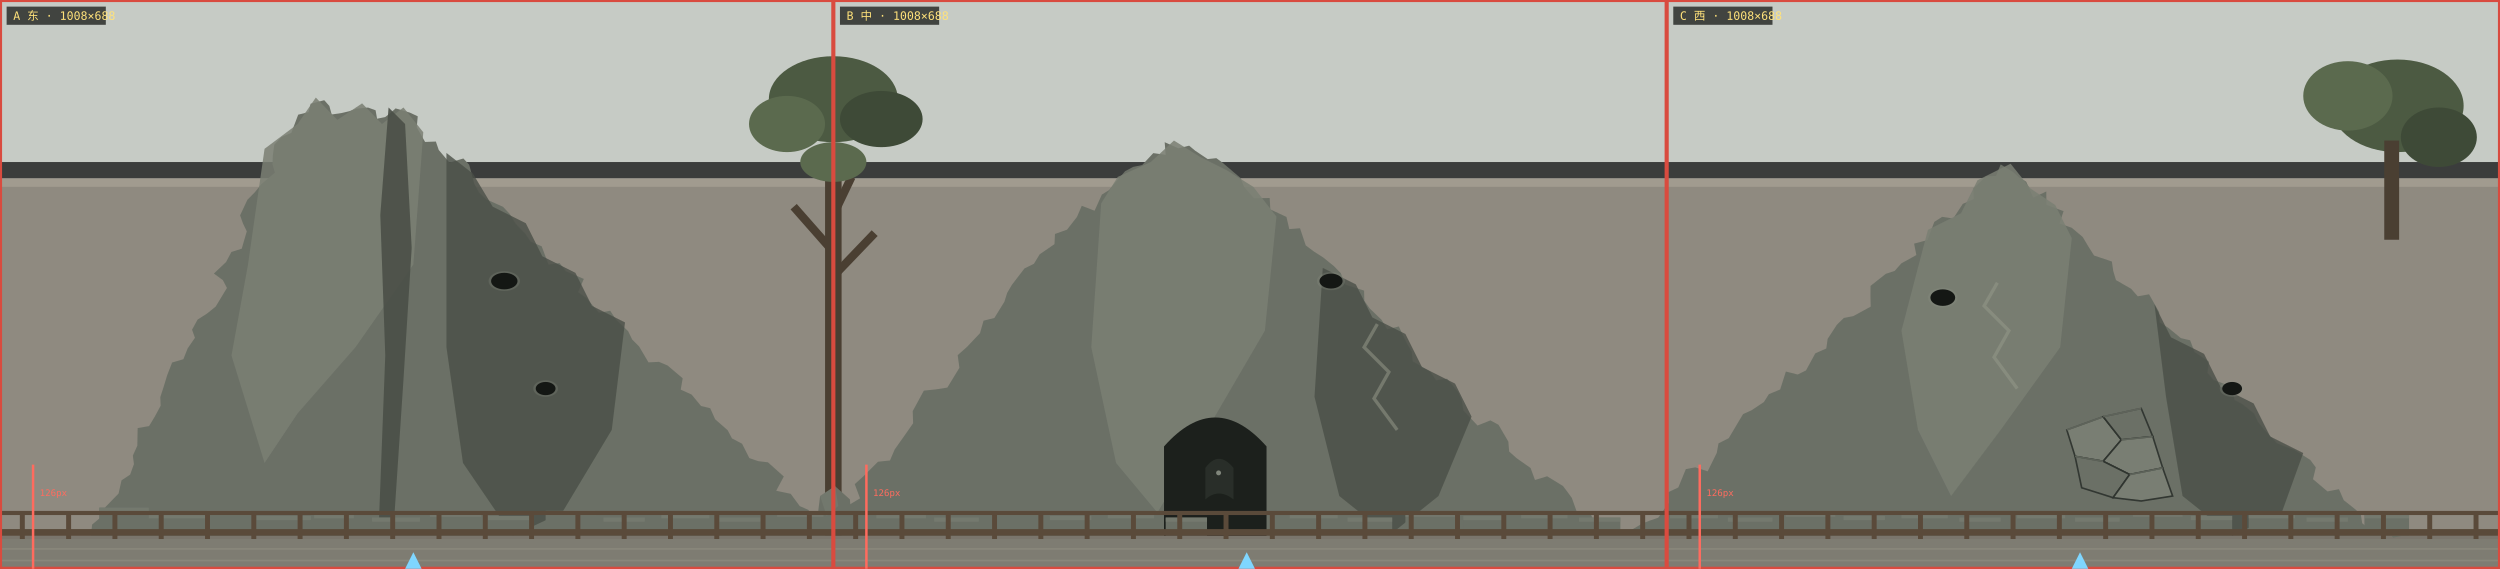
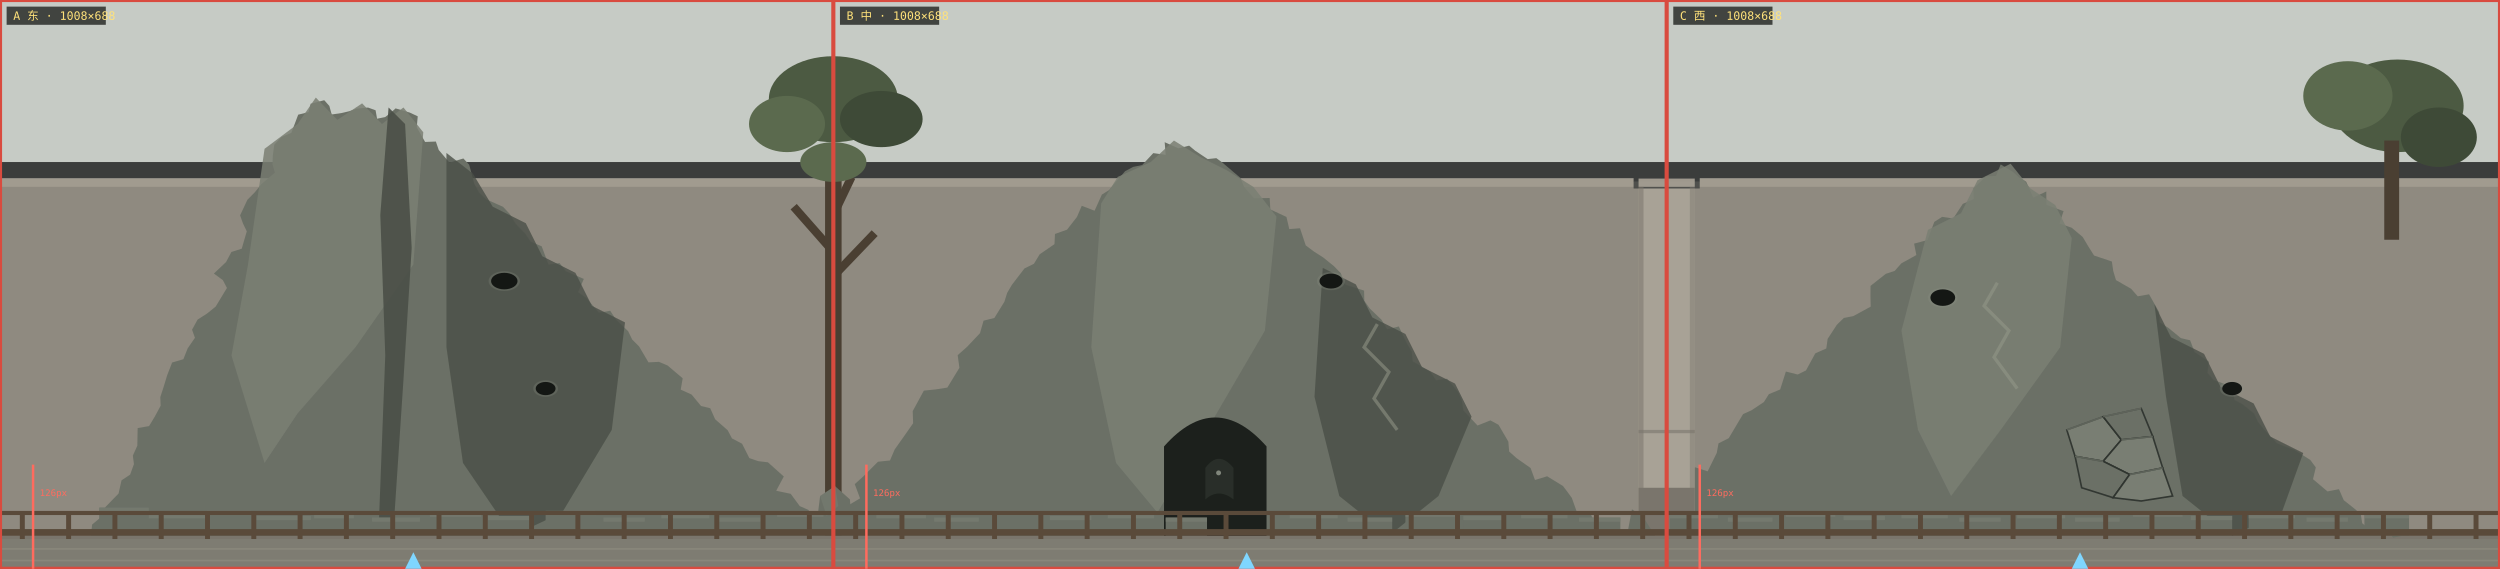
<svg xmlns="http://www.w3.org/2000/svg" width="3024" height="688" viewBox="0 0 3024 688">
  <rect width="3024" height="688" fill="#c6cbc5" />
  <rect x="0" y="196" width="3024" height="20" fill="#3b3d3c" />
  <rect x="0" y="216" width="3024" height="472" fill="#8f8a80" />
  <rect x="0" y="216" width="3024" height="10" fill="#a8a296" opacity=".7" />
  <rect x="0" y="640" width="3024" height="14" fill="#7a756c" />
  <ellipse cx="2900" cy="128" rx="80" ry="56" fill="#4c5a42" />
  <ellipse cx="2840" cy="116" rx="54" ry="42" fill="#5b6a4e" />
  <ellipse cx="2950" cy="166" rx="46" ry="36" fill="#3e4a37" />
  <rect x="2884" y="170" width="18" height="120" fill="#4a3f32" />
  <path d="M110.0,648.0 L111.4,634.5 L122.7,625.1 L127.7,613.1 L143.4,597.0 L147.0,581.0 L157.4,574.1 L162.0,561.4 L160.7,551.1 L166.1,539.1 L166.5,517.8 L180.3,515.4 L187.3,503.8 L194.3,490.8 L193.9,480.3 L197.7,468.7 L202.2,453.9 L208.2,438.5 L221.8,434.5 L227.0,421.4 L235.8,408.6 L232.3,398.8 L239.0,386.6 L250.4,379.3 L260.9,370.8 L274.5,348.3 L269.6,338.9 L258.7,330.9 L273.4,317.0 L279.9,304.8 L292.4,300.8 L298.5,279.8 L293.9,270.3 L290.4,260.5 L299.3,241.6 L308.2,232.6 L316.3,222.6 L332.5,208.8 L329.6,198.8 L330.0,188.1 L331.8,174.9 L340.5,165.7 L352.4,160.7 L360.7,138.7 L373.3,135.6 L375.8,125.5 L392.2,121.2 L398.4,128.2 L401.2,138.5 L413.3,136.7 L422.6,134.5 L431.4,131.4 L445.2,130.1 L454.3,133.4 L456.1,143.6 L465.9,141.6 L472.4,136.6 L478.5,131.1 L495.7,136.2 L505.3,140.7 L504.1,154.0 L514.2,171.7 L527.2,171.2 L530.7,181.4 L543.7,196.7 L560.5,191.7 L567.5,199.2 L573.8,222.5 L579.4,232.8 L588.1,241.1 L608.4,250.1 L616.6,258.8 L623.4,270.3 L635.5,282.8 L641.7,292.2 L655.2,297.9 L663.5,320.1 L676.9,318.2 L684.5,328.1 L706.2,337.4 L699.3,353.4 L709.5,360.7 L724.4,378.2 L738.1,375.9 L745.2,386.7 L759.8,400.6 L764.7,410.7 L773.0,419.0 L784.4,438.3 L797.1,437.7 L807.5,442.1 L825.8,457.6 L823.4,471.3 L836.5,477.2 L848.0,491.1 L859.1,493.8 L865.0,507.1 L880.2,520.4 L885.4,530.3 L897.6,536.7 L906.4,554.1 L917.1,557.8 L928.9,559.2 L948.1,576.4 L938.9,593.6 L956.4,597.3 L967.4,612.2 L977.7,616.7 L985.3,626.4 L1001.3,619.5 L1012.8,620.6 L1020.5,614.6 L1040.3,602.8 L1033.9,585.6 L1044.1,576.4 L1062.0,558.5 L1076.5,557.0 L1082.2,543.7 L1096.6,523.3 L1104.5,512.0 L1104.0,497.3 L1117.5,472.5 L1132.0,471.0 L1145.9,468.8 L1160.5,444.9 L1158.4,429.6 L1169.7,419.6 L1185.4,403.0 L1189.7,387.9 L1202.8,384.6 L1214.9,365.0 L1218.3,354.2 L1224.0,344.5 L1239.2,324.7 L1250.6,319.1 L1257.6,307.6 L1275.5,295.3 L1276.1,283.0 L1290.7,277.8 L1302.7,262.4 L1308.5,248.9 L1324.0,254.9 L1332.8,235.4 L1341.7,229.8 L1347.7,222.5 L1360.9,207.1 L1370.6,201.9 L1381.6,199.6 L1395.0,185.2 L1410.0,187.3 L1408.8,172.0 L1425.3,179.4 L1438.4,176.2 L1445.7,182.3 L1460.8,192.4 L1471.3,191.3 L1478.7,196.7 L1493.2,209.1 L1500.5,215.2 L1504.8,226.1 L1516.8,239.8 L1535.8,239.5 L1536.6,253.3 L1556.1,262.4 L1559.5,277.1 L1572.5,276.1 L1579.4,296.8 L1589.4,304.3 L1600.4,311.3 L1613.5,321.9 L1621.8,330.4 L1627.4,344.3 L1650.0,351.5 L1650.3,363.8 L1656.8,373.1 L1671.1,386.8 L1677.8,398.3 L1692.0,394.9 L1701.9,415.6 L1707.6,425.2 L1708.8,437.1 L1729.9,449.3 L1737.0,460.0 L1750.4,458.1 L1764.0,474.5 L1768.3,484.9 L1770.1,496.4 L1787.2,514.7 L1802.8,508.5 L1812.6,513.8 L1824.5,534.2 L1825.5,546.2 L1834.5,554.2 L1851.4,566.1 L1856.7,580.6 L1871.4,576.1 L1890.5,587.8 L1896.0,595.0 L1901.3,602.3 L1908.4,622.2 L1922.8,618.4 L1928.5,632.1 L1949.1,641.3 L1958.8,644.9 L1969.3,643.4 L1986.7,633.1 L1996.2,629.5 L2005.8,626.2 L2018.5,608.2 L2018.1,595.3 L2030.1,589.6 L2039.2,567.4 L2050.6,565.3 L2065.6,570.1 L2076.6,547.8 L2078.7,536.3 L2091.1,530.0 L2101.6,512.3 L2108.4,500.9 L2118.6,496.3 L2133.6,486.3 L2139.6,476.8 L2153.3,471.1 L2160.2,449.4 L2174.5,453.0 L2184.5,448.1 L2195.8,427.4 L2209.1,421.5 L2210.7,409.9 L2221.9,392.8 L2230.3,384.6 L2241.7,382.4 L2262.8,370.9 L2262.5,358.3 L2262.6,345.8 L2281.1,331.2 L2291.8,327.7 L2299.8,318.6 L2318.0,308.5 L2315.3,294.7 L2331.6,290.3 L2339.7,268.4 L2349.2,262.3 L2362.6,264.3 L2374.2,246.6 L2387.5,240.8 L2387.0,228.0 L2402.2,213.3 L2414.4,212.8 L2420.0,198.9 L2434.9,208.0 L2442.1,214.5 L2450.9,219.8 L2459.4,239.1 L2475.2,231.6 L2475.3,247.8 L2496.1,255.4 L2491.1,270.4 L2506.0,275.5 L2519.2,286.6 L2526.0,298.0 L2533.0,309.1 L2554.5,316.3 L2556.2,327.9 L2559.5,338.8 L2577.8,349.3 L2585.8,358.4 L2599.5,356.0 L2611.7,377.6 L2612.3,389.9 L2623.3,396.9 L2638.0,409.0 L2649.2,411.6 L2654.6,425.9 L2672.0,437.5 L2670.1,451.0 L2677.6,459.7 L2698.9,467.3 L2703.0,483.9 L2712.9,489.2 L2726.5,500.3 L2731.3,510.4 L2738.4,519.3 L2754.4,536.2 L2764.8,540.4 L2775.4,544.3 L2794.5,556.3 L2801.2,565.4 L2797.8,579.6 L2815.3,594.4 L2829.2,591.7 L2835.0,605.0 L2849.5,616.5 L2855.8,623.1 L2857.3,632.9 L2874.5,646.3 L2886.5,641.2 L2894.8,650.4 L2906.0,648.0 Z" fill="#6b7066" />
  <path d="M320.0,180.0 L360.0,150.0 L382.0,118.0 L408.0,145.0 L438.0,125.0 L462.0,150.0 L488.0,130.0 L512.0,160.0 L500.0,320.0 L430.0,420.0 L360.0,500.0 L320.0,560.0 L280.0,430.0 L300.0,320.0 Z" fill="#7a7f73" opacity="0.85" />
  <path d="M540.0,185.0 L572.0,210.0 L596.0,250.0 L636.0,270.0 L656.0,310.0 L696.0,330.0 L716.0,370.0 L756.0,390.0 L740.0,520.0 L680.0,620.0 L620.0,648.0 L560.0,560.0 L540.0,420.0 Z" fill="#4a4f47" opacity="0.8" />
  <path d="M1332.0,246.0 L1352.0,214.0 L1392.0,196.0 L1420.0,170.0 L1452.0,190.0 L1484.0,206.0 L1516.0,226.0 L1544.0,262.0 L1530.0,400.0 L1460.0,520.0 L1400.0,620.0 L1350.0,560.0 L1320.0,420.0 Z" fill="#7a7f73" opacity="0.85" />
  <path d="M1600.0,324.0 L1640.0,344.0 L1660.0,384.0 L1700.0,404.0 L1720.0,444.0 L1760.0,464.0 L1780.0,504.0 L1740.0,600.0 L1680.0,648.0 L1620.0,600.0 L1590.0,480.0 Z" fill="#4a4f47" opacity="0.8" />
  <path d="M2332.0,278.0 L2372.0,258.0 L2392.0,218.0 L2432.0,198.0 L2456.0,228.0 L2486.0,248.0 L2506.0,288.0 L2492.0,420.0 L2420.0,520.0 L2360.0,600.0 L2320.0,520.0 L2300.0,400.0 Z" fill="#7a7f73" opacity="0.85" />
  <path d="M2606.0,368.0 L2626.0,408.0 L2666.0,428.0 L2686.0,468.0 L2726.0,488.0 L2746.0,528.0 L2786.0,548.0 L2760.0,620.0 L2700.0,648.0 L2640.0,600.0 L2620.0,480.0 Z" fill="#4a4f47" opacity="0.8" />
  <path d="M470.0,130.0 L490.0,150.0 L498.0,300.0 L488.0,460.0 L476.0,640.0 L458.0,640.0 L466.0,430.0 L460.0,260.0 Z" fill="#4a4f47" opacity="0.9" />
  <path d="M1408 648 L1408 540 Q1470 470 1532 540 L1532 648 Z" fill="#1c201c" />
  <path d="M1458 566 Q1474 544 1492 566 L1492 604 Q1474 590 1458 604 Z" fill="#2a302a" opacity=".9" />
  <circle cx="1474" cy="572" r="3" fill="#c9cec0" opacity=".55" />
  <path d="M2500.0,520.0 L2544.0,504.0 L2566.0,532.0 L2544.0,558.0 L2510.0,552.0 Z" fill="#7a7f73" stroke="#2f342f" stroke-width="2" opacity="0.95" />
  <path d="M2500 520 L2544 504" stroke="#8a8f82" stroke-width="2" opacity=".5" />
  <path d="M2544.0,504.0 L2590.0,494.0 L2604.0,528.0 L2566.0,532.0 Z" fill="#6b7066" stroke="#2f342f" stroke-width="2" opacity="0.95" />
  <path d="M2544 504 L2590 494" stroke="#8a8f82" stroke-width="2" opacity=".5" />
  <path d="M2566.0,532.0 L2604.0,528.0 L2616.0,566.0 L2576.0,574.0 L2544.0,558.0 Z" fill="#7a7f73" stroke="#2f342f" stroke-width="2" opacity="0.95" />
  <path d="M2566 532 L2604 528" stroke="#8a8f82" stroke-width="2" opacity=".5" />
  <path d="M2510.0,552.0 L2544.0,558.0 L2576.0,574.0 L2556.0,602.0 L2518.0,590.0 Z" fill="#6b7066" stroke="#2f342f" stroke-width="2" opacity="0.95" />
  <path d="M2510 552 L2544 558" stroke="#8a8f82" stroke-width="2" opacity=".5" />
  <path d="M2576.0,574.0 L2616.0,566.0 L2628.0,600.0 L2590.0,606.0 L2556.0,602.0 Z" fill="#7a7f73" stroke="#2f342f" stroke-width="2" opacity="0.95" />
  <path d="M2576 574 L2616 566" stroke="#8a8f82" stroke-width="2" opacity=".5" />
  <ellipse cx="610" cy="340" rx="19" ry="12" fill="#8a8f82" opacity=".25" />
  <ellipse cx="610" cy="340" rx="16" ry="10" fill="#141714" />
  <ellipse cx="660" cy="470" rx="15" ry="10" fill="#8a8f82" opacity=".25" />
  <ellipse cx="660" cy="470" rx="12" ry="8" fill="#141714" />
  <ellipse cx="1610" cy="340" rx="17" ry="11" fill="#8a8f82" opacity=".25" />
  <ellipse cx="1610" cy="340" rx="14" ry="9" fill="#141714" />
  <ellipse cx="2350" cy="360" rx="18" ry="12" fill="#8a8f82" opacity=".25" />
  <ellipse cx="2350" cy="360" rx="15" ry="10" fill="#141714" />
  <ellipse cx="2700" cy="470" rx="15" ry="10" fill="#8a8f82" opacity=".25" />
  <ellipse cx="2700" cy="470" rx="12" ry="8" fill="#141714" />
+   <rect x="1982" y="216" width="68" height="432" fill="#a8a296" />
+   <rect x="1976" y="204" width="80" height="16" fill="#3b3d3c" />
+   <rect x="1976" y="220" width="80" height="8" fill="#3b3d3c" opacity=".8" />
+   <rect x="1982" y="216" width="68" height="10" fill="#a8a296" opacity=".9" />
+   <rect x="1982" y="226" width="6" height="422" fill="#7a756c" opacity=".55" />
+   <rect x="2044" y="226" width="6" height="422" fill="#7a756c" opacity=".45" />
+   <rect x="1982" y="590" width="68" height="58" fill="#7a756c" />
+   <rect x="2014" y="224" width="3" height="370" fill="#7a756c" opacity=".45" />
+   <rect x="1982" y="520" width="68" height="4" fill="#7a756c" opacity=".6" />
+   <path d="M1968.0,648.0 L1974.0,616.0 L1988.0,626.0 L2002.0,648.0 Z" fill="#6b7066" />
+   <path d="M2044.0,648.0 L2052.0,614.0 L2066.0,626.0 L2074.0,648.0 Z" fill="#6b7066" />
  <path d="M1690 520 L1662 482 L1680 450 L1650 420 L1666 392" stroke="#9a9d8e" stroke-width="4" fill="none" opacity=".5" />
  <path d="M2440 470 L2412 432 L2430 400 L2400 370 L2416 342" stroke="#9a9d8e" stroke-width="4" fill="none" opacity=".45" />
  <rect x="998" y="176" width="20" height="472" fill="#4a3f32" />
  <path d="M1004 300 L960 250 M1012 330 L1058 282 M1008 260 L1030 214" stroke="#4a3f32" stroke-width="10" fill="none" />
  <ellipse cx="1008" cy="120" rx="78" ry="52" fill="#4c5a42" />
  <ellipse cx="952" cy="150" rx="46" ry="34" fill="#5b6a4e" />
  <ellipse cx="1066" cy="144" rx="50" ry="34" fill="#3e4a37" />
  <ellipse cx="1008" cy="196" rx="40" ry="24" fill="#5b6a4e" />
  <path d="M986.0,648.0 L992.0,600.0 L1010.0,588.0 L1028.0,604.0 L1032.0,648.0 Z" fill="#6b7066" />
  <path d="M992.0,600.0 L1010.0,588.0 L1014.0,612.0 L1000.0,624.0 Z" fill="#7a7f73" opacity="0.5" />
  <rect x="120" y="614" width="60" height="34" fill="#6b7066" />
  <rect x="120" y="614" width="60" height="5" fill="#7a7f73" opacity=".6" />
  <rect x="180" y="622" width="70" height="26" fill="#6b7066" />
  <rect x="180" y="622" width="70" height="5" fill="#7a7f73" opacity=".6" />
  <rect x="250" y="618" width="54" height="30" fill="#6b7066" />
  <rect x="250" y="618" width="54" height="5" fill="#7a7f73" opacity=".6" />
  <rect x="310" y="624" width="66" height="24" fill="#6b7066" />
  <rect x="310" y="624" width="66" height="5" fill="#7a7f73" opacity=".6" />
  <rect x="380" y="622" width="48" height="26" fill="#6b7066" />
  <rect x="380" y="622" width="48" height="5" fill="#7a7f73" opacity=".6" />
  <rect x="450" y="626" width="58" height="22" fill="#6b7066" />
  <rect x="450" y="626" width="58" height="5" fill="#7a7f73" opacity=".6" />
  <rect x="520" y="620" width="62" height="28" fill="#6b7066" />
  <rect x="520" y="620" width="62" height="5" fill="#7a7f73" opacity=".6" />
  <rect x="590" y="624" width="54" height="24" fill="#6b7066" />
  <rect x="590" y="624" width="54" height="5" fill="#7a7f73" opacity=".6" />
  <rect x="660" y="618" width="60" height="30" fill="#6b7066" />
  <rect x="660" y="618" width="60" height="5" fill="#7a7f73" opacity=".6" />
  <rect x="730" y="626" width="50" height="22" fill="#6b7066" />
  <rect x="730" y="626" width="50" height="5" fill="#7a7f73" opacity=".6" />
  <rect x="800" y="622" width="58" height="26" fill="#6b7066" />
  <rect x="800" y="622" width="58" height="5" fill="#7a7f73" opacity=".6" />
  <rect x="870" y="626" width="50" height="22" fill="#6b7066" />
  <rect x="870" y="626" width="50" height="5" fill="#7a7f73" opacity=".6" />
  <rect x="940" y="620" width="56" height="28" fill="#6b7066" />
  <rect x="940" y="620" width="56" height="5" fill="#7a7f73" opacity=".6" />
  <rect x="1060" y="622" width="60" height="26" fill="#6b7066" />
  <rect x="1060" y="622" width="60" height="5" fill="#7a7f73" opacity=".6" />
  <rect x="1130" y="626" width="54" height="22" fill="#6b7066" />
  <rect x="1130" y="626" width="54" height="5" fill="#7a7f73" opacity=".6" />
  <rect x="1200" y="618" width="58" height="30" fill="#6b7066" />
  <rect x="1200" y="618" width="58" height="5" fill="#7a7f73" opacity=".6" />
  <rect x="1270" y="624" width="50" height="24" fill="#6b7066" />
  <rect x="1270" y="624" width="50" height="5" fill="#7a7f73" opacity=".6" />
  <rect x="1340" y="622" width="56" height="26" fill="#6b7066" />
  <rect x="1340" y="622" width="56" height="5" fill="#7a7f73" opacity=".6" />
  <rect x="1410" y="626" width="50" height="22" fill="#6b7066" />
  <rect x="1410" y="626" width="50" height="5" fill="#7a7f73" opacity=".6" />
  <rect x="1560" y="622" width="58" height="26" fill="#6b7066" />
  <rect x="1560" y="622" width="58" height="5" fill="#7a7f73" opacity=".6" />
  <rect x="1630" y="626" width="54" height="22" fill="#6b7066" />
  <rect x="1630" y="626" width="54" height="5" fill="#7a7f73" opacity=".6" />
  <rect x="1700" y="620" width="60" height="28" fill="#6b7066" />
  <rect x="1700" y="620" width="60" height="5" fill="#7a7f73" opacity=".6" />
  <rect x="1770" y="624" width="50" height="24" fill="#6b7066" />
  <rect x="1770" y="624" width="50" height="5" fill="#7a7f73" opacity=".6" />
  <rect x="1840" y="622" width="56" height="26" fill="#6b7066" />
  <rect x="1840" y="622" width="56" height="5" fill="#7a7f73" opacity=".6" />
  <rect x="1910" y="626" width="50" height="22" fill="#6b7066" />
  <rect x="1910" y="626" width="50" height="5" fill="#7a7f73" opacity=".6" />
  <rect x="2020" y="622" width="58" height="26" fill="#6b7066" />
  <rect x="2020" y="622" width="58" height="5" fill="#7a7f73" opacity=".6" />
  <rect x="2090" y="626" width="54" height="22" fill="#6b7066" />
  <rect x="2090" y="626" width="54" height="5" fill="#7a7f73" opacity=".6" />
  <rect x="2160" y="620" width="60" height="28" fill="#6b7066" />
  <rect x="2160" y="620" width="60" height="5" fill="#7a7f73" opacity=".6" />
  <rect x="2230" y="624" width="50" height="24" fill="#6b7066" />
  <rect x="2230" y="624" width="50" height="5" fill="#7a7f73" opacity=".6" />
  <rect x="2300" y="622" width="56" height="26" fill="#6b7066" />
  <rect x="2300" y="622" width="56" height="5" fill="#7a7f73" opacity=".6" />
  <rect x="2370" y="626" width="50" height="22" fill="#6b7066" />
  <rect x="2370" y="626" width="50" height="5" fill="#7a7f73" opacity=".6" />
  <rect x="2440" y="622" width="58" height="26" fill="#6b7066" />
  <rect x="2440" y="622" width="58" height="5" fill="#7a7f73" opacity=".6" />
  <rect x="2510" y="626" width="54" height="22" fill="#6b7066" />
  <rect x="2510" y="626" width="54" height="5" fill="#7a7f73" opacity=".6" />
  <rect x="2580" y="620" width="60" height="28" fill="#6b7066" />
  <rect x="2580" y="620" width="60" height="5" fill="#7a7f73" opacity=".6" />
  <rect x="2650" y="624" width="50" height="24" fill="#6b7066" />
  <rect x="2650" y="624" width="50" height="5" fill="#7a7f73" opacity=".6" />
  <rect x="2720" y="622" width="56" height="26" fill="#6b7066" />
  <rect x="2720" y="622" width="56" height="5" fill="#7a7f73" opacity=".6" />
  <rect x="2790" y="626" width="50" height="22" fill="#6b7066" />
  <rect x="2790" y="626" width="50" height="5" fill="#7a7f73" opacity=".6" />
  <rect x="2860" y="622" width="54" height="26" fill="#6b7066" />
  <rect x="2860" y="622" width="54" height="5" fill="#7a7f73" opacity=".6" />
  <rect x="0" y="640" width="3024" height="8" fill="#5a4a3a" />
  <rect x="24" y="620" width="6" height="34" fill="#5a4a3a" />
  <rect x="80" y="620" width="6" height="34" fill="#5a4a3a" />
  <rect x="136" y="620" width="6" height="34" fill="#5a4a3a" />
  <rect x="192" y="620" width="6" height="34" fill="#5a4a3a" />
  <rect x="248" y="620" width="6" height="34" fill="#5a4a3a" />
  <rect x="304" y="620" width="6" height="34" fill="#5a4a3a" />
  <rect x="360" y="620" width="6" height="34" fill="#5a4a3a" />
  <rect x="416" y="620" width="6" height="34" fill="#5a4a3a" />
  <rect x="472" y="620" width="6" height="34" fill="#5a4a3a" />
  <rect x="528" y="620" width="6" height="34" fill="#5a4a3a" />
  <rect x="584" y="620" width="6" height="34" fill="#5a4a3a" />
  <rect x="640" y="620" width="6" height="34" fill="#5a4a3a" />
  <rect x="696" y="620" width="6" height="34" fill="#5a4a3a" />
  <rect x="752" y="620" width="6" height="34" fill="#5a4a3a" />
  <rect x="808" y="620" width="6" height="34" fill="#5a4a3a" />
  <rect x="864" y="620" width="6" height="34" fill="#5a4a3a" />
  <rect x="920" y="620" width="6" height="34" fill="#5a4a3a" />
  <rect x="976" y="620" width="6" height="34" fill="#5a4a3a" />
  <rect x="1032" y="620" width="6" height="34" fill="#5a4a3a" />
  <rect x="1088" y="620" width="6" height="34" fill="#5a4a3a" />
  <rect x="1144" y="620" width="6" height="34" fill="#5a4a3a" />
  <rect x="1200" y="620" width="6" height="34" fill="#5a4a3a" />
  <rect x="1256" y="620" width="6" height="34" fill="#5a4a3a" />
  <rect x="1312" y="620" width="6" height="34" fill="#5a4a3a" />
  <rect x="1368" y="620" width="6" height="34" fill="#5a4a3a" />
  <rect x="1424" y="620" width="6" height="34" fill="#5a4a3a" />
  <rect x="1480" y="620" width="6" height="34" fill="#5a4a3a" />
  <rect x="1536" y="620" width="6" height="34" fill="#5a4a3a" />
  <rect x="1592" y="620" width="6" height="34" fill="#5a4a3a" />
  <rect x="1648" y="620" width="6" height="34" fill="#5a4a3a" />
  <rect x="1704" y="620" width="6" height="34" fill="#5a4a3a" />
  <rect x="1760" y="620" width="6" height="34" fill="#5a4a3a" />
  <rect x="1816" y="620" width="6" height="34" fill="#5a4a3a" />
  <rect x="1872" y="620" width="6" height="34" fill="#5a4a3a" />
  <rect x="1928" y="620" width="6" height="34" fill="#5a4a3a" />
  <rect x="1984" y="620" width="6" height="34" fill="#5a4a3a" />
  <rect x="2040" y="620" width="6" height="34" fill="#5a4a3a" />
  <rect x="2096" y="620" width="6" height="34" fill="#5a4a3a" />
  <rect x="2152" y="620" width="6" height="34" fill="#5a4a3a" />
  <rect x="2208" y="620" width="6" height="34" fill="#5a4a3a" />
  <rect x="2264" y="620" width="6" height="34" fill="#5a4a3a" />
  <rect x="2320" y="620" width="6" height="34" fill="#5a4a3a" />
  <rect x="2376" y="620" width="6" height="34" fill="#5a4a3a" />
  <rect x="2432" y="620" width="6" height="34" fill="#5a4a3a" />
  <rect x="2488" y="620" width="6" height="34" fill="#5a4a3a" />
  <rect x="2544" y="620" width="6" height="34" fill="#5a4a3a" />
  <rect x="2600" y="620" width="6" height="34" fill="#5a4a3a" />
  <rect x="2656" y="620" width="6" height="34" fill="#5a4a3a" />
  <rect x="2712" y="620" width="6" height="34" fill="#5a4a3a" />
  <rect x="2768" y="620" width="6" height="34" fill="#5a4a3a" />
  <rect x="2824" y="620" width="6" height="34" fill="#5a4a3a" />
  <rect x="2880" y="620" width="6" height="34" fill="#5a4a3a" />
  <rect x="2936" y="620" width="6" height="34" fill="#5a4a3a" />
  <rect x="2992" y="620" width="6" height="34" fill="#5a4a3a" />
  <rect x="0" y="618" width="3024" height="5" fill="#5a4a3a" />
  <rect x="0" y="652" width="3024" height="36" fill="#7e7c72" />
  <path d="M0 664 H3024 M0 678 H3024" stroke="#949184" stroke-width="2" opacity=".5" />
  <rect width="3024" height="688" fill="none" />
  <rect x="1" y="1" width="1006" height="686" fill="none" stroke="#d94b3f" stroke-width="3" />
  <rect x="8" y="8" width="120" height="22" fill="#141714" opacity=".75" />
  <text x="16" y="24" font-family="monospace" font-size="14" fill="#ffe27a">A 东 · 1008×688</text>
  <line x1="40" y1="688" x2="40" y2="562" stroke="#ff6b5e" stroke-width="3" />
  <text x="48" y="600" font-family="monospace" font-size="11" fill="#ff6b5e">126px</text>
  <polygon points="490,688 510,688 500,668" fill="#7fd6ff" />
  <rect x="1009" y="1" width="1006" height="686" fill="none" stroke="#d94b3f" stroke-width="3" />
  <rect x="1016" y="8" width="120" height="22" fill="#141714" opacity=".75" />
  <text x="1024" y="24" font-family="monospace" font-size="14" fill="#ffe27a">B 中 · 1008×688</text>
  <line x1="1048" y1="688" x2="1048" y2="562" stroke="#ff6b5e" stroke-width="3" />
  <text x="1056" y="600" font-family="monospace" font-size="11" fill="#ff6b5e">126px</text>
  <polygon points="1498,688 1518,688 1508,668" fill="#7fd6ff" />
  <rect x="2017" y="1" width="1006" height="686" fill="none" stroke="#d94b3f" stroke-width="3" />
  <rect x="2024" y="8" width="120" height="22" fill="#141714" opacity=".75" />
  <text x="2032" y="24" font-family="monospace" font-size="14" fill="#ffe27a">C 西 · 1008×688</text>
  <line x1="2056" y1="688" x2="2056" y2="562" stroke="#ff6b5e" stroke-width="3" />
  <text x="2064" y="600" font-family="monospace" font-size="11" fill="#ff6b5e">126px</text>
  <polygon points="2506,688 2526,688 2516,668" fill="#7fd6ff" />
</svg>
